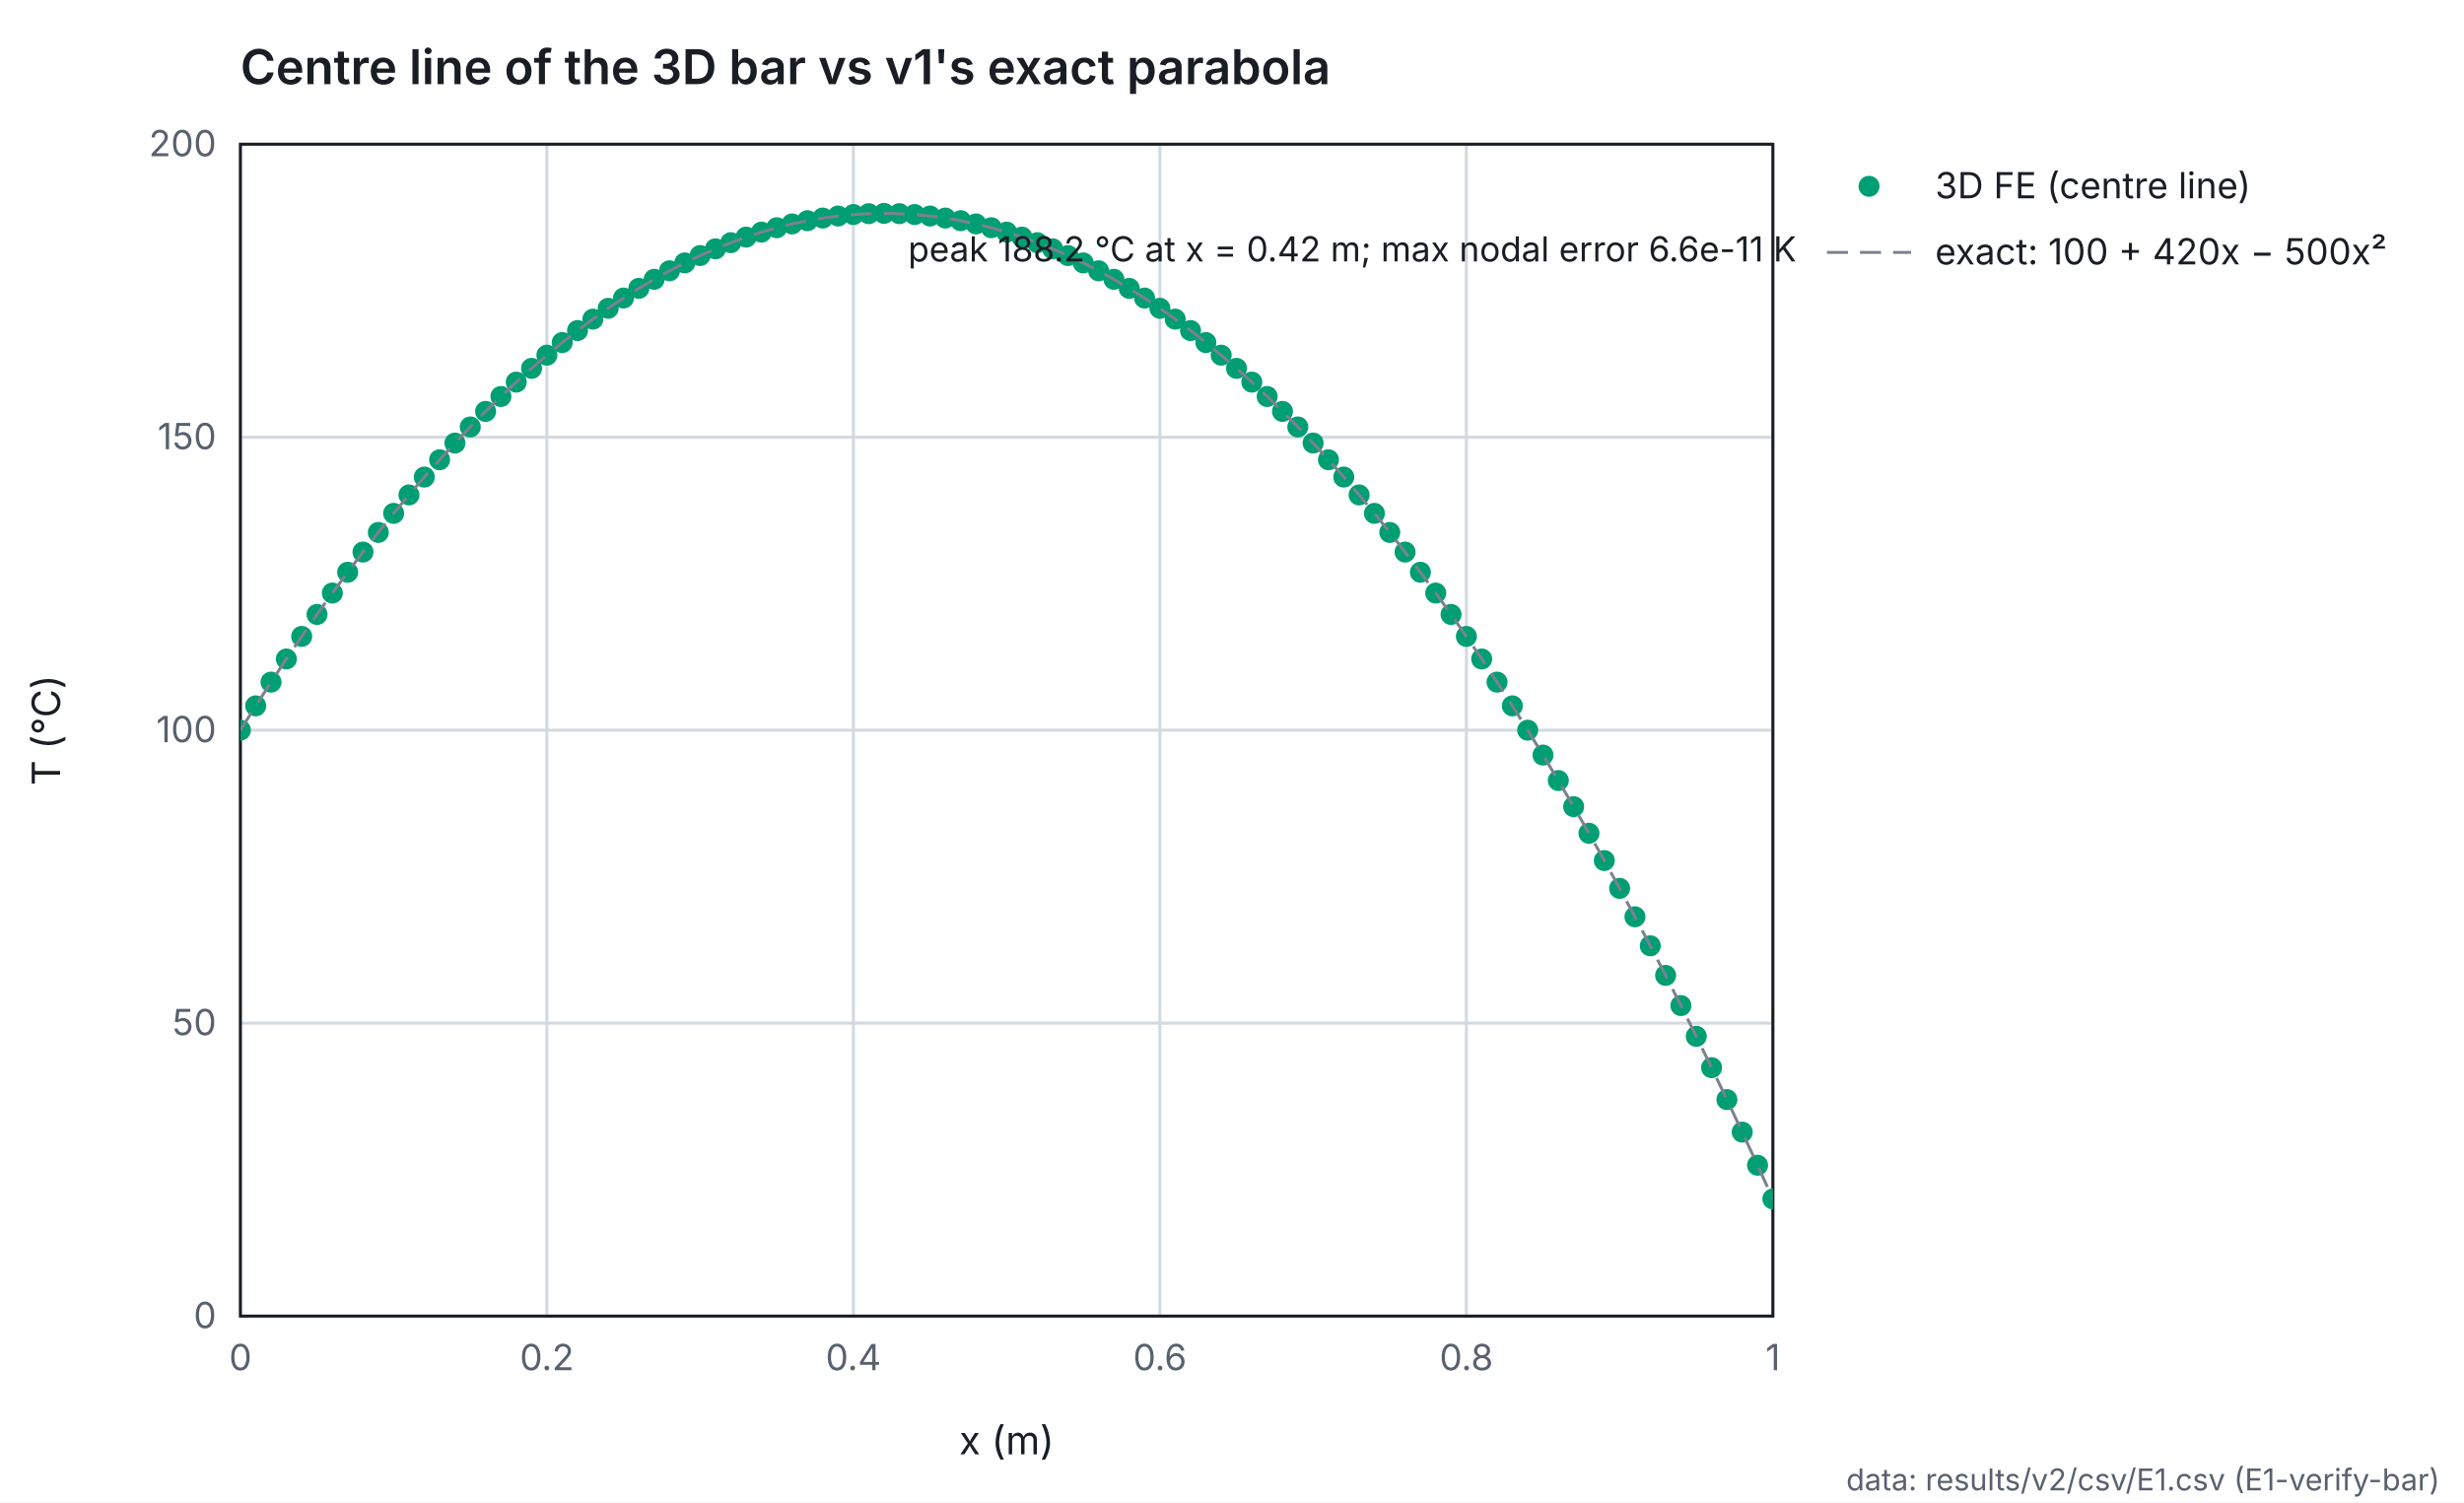
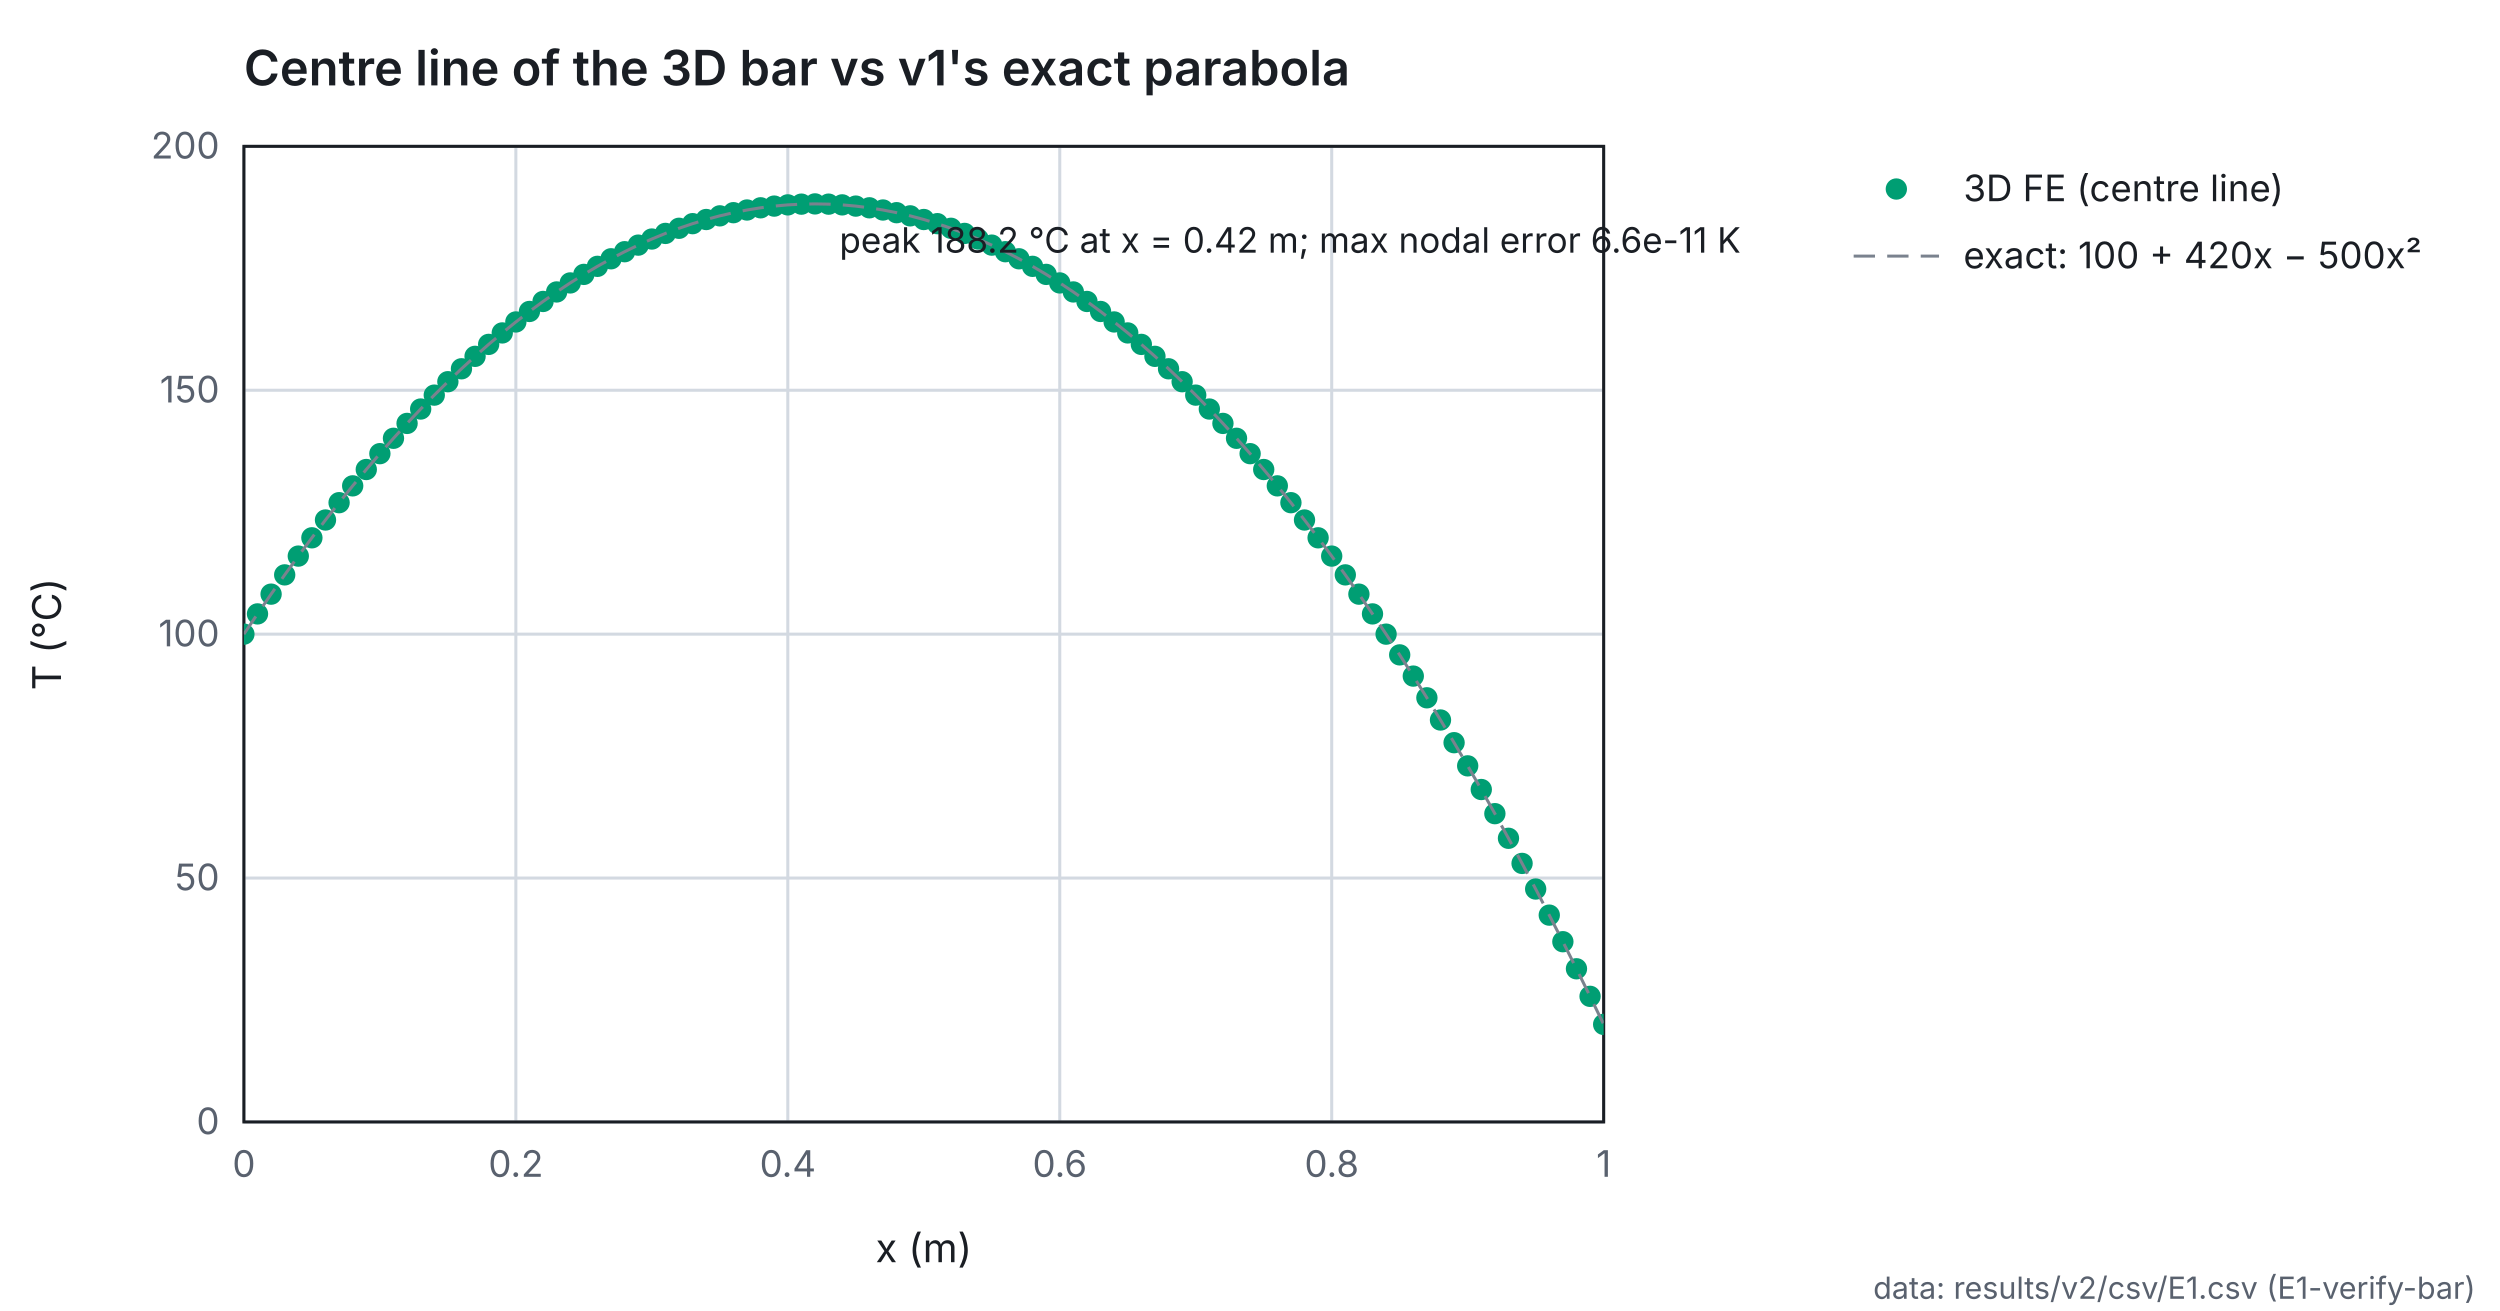
- <svg xmlns="http://www.w3.org/2000/svg" width="820" height="500" viewBox="0 0 820 500" font-family="Inter, 'Segoe UI', Arial, sans-serif">
+ <svg xmlns="http://www.w3.org/2000/svg" width="820" height="430" viewBox="0 0 820 430" font-family="Inter, 'Segoe UI', Arial, sans-serif">
  <rect width="100%" height="100%" fill="#FFFFFF" />
  <defs>
    <clipPath id="plot-area">
-       <rect x="80.00" y="48.00" width="510.00" height="390.00" />
+       <rect x="80.00" y="48.00" width="446.00" height="320.00" />
    </clipPath>
  </defs>
  <g stroke="#D3D9E1" stroke-width="1">
-     <line x1="80.00" y1="48.00" x2="80.00" y2="438.00" />
-     <line x1="182.00" y1="48.00" x2="182.00" y2="438.00" />
-     <line x1="284.00" y1="48.00" x2="284.00" y2="438.00" />
-     <line x1="386.00" y1="48.00" x2="386.00" y2="438.00" />
-     <line x1="488.00" y1="48.00" x2="488.00" y2="438.00" />
-     <line x1="590.00" y1="48.00" x2="590.00" y2="438.00" />
-     <line x1="80.00" y1="438.00" x2="590.00" y2="438.00" />
-     <line x1="80.00" y1="340.50" x2="590.00" y2="340.50" />
-     <line x1="80.00" y1="243.00" x2="590.00" y2="243.00" />
-     <line x1="80.00" y1="145.50" x2="590.00" y2="145.50" />
-     <line x1="80.00" y1="48.00" x2="590.00" y2="48.00" />
+     <line x1="80.00" y1="48.00" x2="80.00" y2="368.00" />
+     <line x1="169.20" y1="48.00" x2="169.20" y2="368.00" />
+     <line x1="258.40" y1="48.00" x2="258.40" y2="368.00" />
+     <line x1="347.60" y1="48.00" x2="347.60" y2="368.00" />
+     <line x1="436.80" y1="48.00" x2="436.80" y2="368.00" />
+     <line x1="526.00" y1="48.00" x2="526.00" y2="368.00" />
+     <line x1="80.00" y1="368.00" x2="526.00" y2="368.00" />
+     <line x1="80.00" y1="288.00" x2="526.00" y2="288.00" />
+     <line x1="80.00" y1="208.00" x2="526.00" y2="208.00" />
+     <line x1="80.00" y1="128.00" x2="526.00" y2="128.00" />
+     <line x1="80.00" y1="48.00" x2="526.00" y2="48.00" />
  </g>
  <g font-size="12" fill="#59616E">
-     <text x="80.00" y="456.00" text-anchor="middle">0</text>
-     <text x="182.00" y="456.00" text-anchor="middle">0.2</text>
-     <text x="284.00" y="456.00" text-anchor="middle">0.4</text>
-     <text x="386.00" y="456.00" text-anchor="middle">0.6</text>
-     <text x="488.00" y="456.00" text-anchor="middle">0.8</text>
-     <text x="590.00" y="456.00" text-anchor="middle">1</text>
-     <text x="72.00" y="442.00" text-anchor="end">0</text>
-     <text x="72.00" y="344.50" text-anchor="end">50</text>
-     <text x="72.00" y="247.00" text-anchor="end">100</text>
-     <text x="72.00" y="149.50" text-anchor="end">150</text>
+     <text x="80.00" y="386.00" text-anchor="middle">0</text>
+     <text x="169.20" y="386.00" text-anchor="middle">0.2</text>
+     <text x="258.40" y="386.00" text-anchor="middle">0.4</text>
+     <text x="347.60" y="386.00" text-anchor="middle">0.6</text>
+     <text x="436.80" y="386.00" text-anchor="middle">0.8</text>
+     <text x="526.00" y="386.00" text-anchor="middle">1</text>
+     <text x="72.00" y="372.00" text-anchor="end">0</text>
+     <text x="72.00" y="292.00" text-anchor="end">50</text>
+     <text x="72.00" y="212.00" text-anchor="end">100</text>
+     <text x="72.00" y="132.00" text-anchor="end">150</text>
    <text x="72.00" y="52.00" text-anchor="end">200</text>
  </g>
-   <rect x="80.00" y="48.00" width="510.00" height="390.00" fill="none" stroke="#1A1E24" stroke-width="1" />
+   <rect x="80.00" y="48.00" width="446.00" height="320.00" fill="none" stroke="#1A1E24" stroke-width="1" />
  <text x="80.00" y="28" font-size="16" font-weight="600" fill="#1A1E24">Centre line of the 3D bar vs v1's exact parabola</text>
-   <text x="335.00" y="484.00" font-size="13" text-anchor="middle" fill="#1A1E24">x (m)</text>
-   <text transform="translate(20 243.00) rotate(-90)" font-size="13" text-anchor="middle" fill="#1A1E24">T (°C)</text>
+   <text x="303.00" y="414.00" font-size="13" text-anchor="middle" fill="#1A1E24">x (m)</text>
+   <text transform="translate(20 208.00) rotate(-90)" font-size="13" text-anchor="middle" fill="#1A1E24">T (°C)</text>
  <g clip-path="url(#plot-area)">
-     <circle cx="80.00" cy="243.00" r="3.5" fill="#009E73" />
-     <circle cx="85.10" cy="234.91" r="3.5" fill="#009E73" />
-     <circle cx="90.20" cy="227.01" r="3.5" fill="#009E73" />
-     <circle cx="95.30" cy="219.31" r="3.5" fill="#009E73" />
-     <circle cx="100.40" cy="211.80" r="3.5" fill="#009E73" />
-     <circle cx="105.50" cy="204.49" r="3.5" fill="#009E73" />
-     <circle cx="110.60" cy="197.37" r="3.5" fill="#009E73" />
-     <circle cx="115.70" cy="190.45" r="3.5" fill="#009E73" />
-     <circle cx="120.80" cy="183.72" r="3.5" fill="#009E73" />
-     <circle cx="125.90" cy="177.19" r="3.5" fill="#009E73" />
-     <circle cx="131.00" cy="170.85" r="3.5" fill="#009E73" />
-     <circle cx="136.10" cy="164.71" r="3.5" fill="#009E73" />
-     <circle cx="141.20" cy="158.76" r="3.5" fill="#009E73" />
-     <circle cx="146.30" cy="153.01" r="3.5" fill="#009E73" />
-     <circle cx="151.40" cy="147.45" r="3.5" fill="#009E73" />
-     <circle cx="156.50" cy="142.09" r="3.5" fill="#009E73" />
-     <circle cx="161.60" cy="136.92" r="3.5" fill="#009E73" />
-     <circle cx="166.70" cy="131.95" r="3.5" fill="#009E73" />
-     <circle cx="171.80" cy="127.17" r="3.5" fill="#009E73" />
-     <circle cx="176.90" cy="122.59" r="3.5" fill="#009E73" />
-     <circle cx="182.00" cy="118.20" r="3.5" fill="#009E73" />
-     <circle cx="187.10" cy="114.01" r="3.5" fill="#009E73" />
-     <circle cx="192.20" cy="110.01" r="3.5" fill="#009E73" />
-     <circle cx="197.30" cy="106.21" r="3.5" fill="#009E73" />
-     <circle cx="202.40" cy="102.60" r="3.5" fill="#009E73" />
-     <circle cx="207.50" cy="99.19" r="3.5" fill="#009E73" />
-     <circle cx="212.60" cy="95.97" r="3.5" fill="#009E73" />
-     <circle cx="217.70" cy="92.95" r="3.5" fill="#009E73" />
-     <circle cx="222.80" cy="90.12" r="3.5" fill="#009E73" />
-     <circle cx="227.90" cy="87.49" r="3.5" fill="#009E73" />
-     <circle cx="233.00" cy="85.05" r="3.5" fill="#009E73" />
-     <circle cx="238.10" cy="82.81" r="3.5" fill="#009E73" />
-     <circle cx="243.20" cy="80.76" r="3.5" fill="#009E73" />
-     <circle cx="248.30" cy="78.91" r="3.5" fill="#009E73" />
-     <circle cx="253.40" cy="77.25" r="3.5" fill="#009E73" />
-     <circle cx="258.50" cy="75.79" r="3.5" fill="#009E73" />
-     <circle cx="263.60" cy="74.52" r="3.5" fill="#009E73" />
-     <circle cx="268.70" cy="73.45" r="3.5" fill="#009E73" />
-     <circle cx="273.80" cy="72.57" r="3.5" fill="#009E73" />
-     <circle cx="278.90" cy="71.89" r="3.5" fill="#009E73" />
-     <circle cx="284.00" cy="71.40" r="3.5" fill="#009E73" />
-     <circle cx="289.10" cy="71.11" r="3.5" fill="#009E73" />
-     <circle cx="294.20" cy="71.01" r="3.5" fill="#009E73" />
-     <circle cx="299.30" cy="71.11" r="3.5" fill="#009E73" />
-     <circle cx="304.40" cy="71.40" r="3.5" fill="#009E73" />
-     <circle cx="309.50" cy="71.89" r="3.5" fill="#009E73" />
-     <circle cx="314.60" cy="72.57" r="3.5" fill="#009E73" />
-     <circle cx="319.70" cy="73.45" r="3.5" fill="#009E73" />
-     <circle cx="324.80" cy="74.52" r="3.5" fill="#009E73" />
-     <circle cx="329.90" cy="75.79" r="3.5" fill="#009E73" />
-     <circle cx="335.00" cy="77.25" r="3.5" fill="#009E73" />
-     <circle cx="340.10" cy="78.91" r="3.5" fill="#009E73" />
-     <circle cx="345.20" cy="80.76" r="3.5" fill="#009E73" />
-     <circle cx="350.30" cy="82.81" r="3.5" fill="#009E73" />
-     <circle cx="355.40" cy="85.05" r="3.5" fill="#009E73" />
-     <circle cx="360.50" cy="87.49" r="3.5" fill="#009E73" />
-     <circle cx="365.60" cy="90.12" r="3.5" fill="#009E73" />
-     <circle cx="370.70" cy="92.95" r="3.5" fill="#009E73" />
-     <circle cx="375.80" cy="95.97" r="3.5" fill="#009E73" />
-     <circle cx="380.90" cy="99.19" r="3.5" fill="#009E73" />
-     <circle cx="386.00" cy="102.60" r="3.5" fill="#009E73" />
-     <circle cx="391.10" cy="106.21" r="3.5" fill="#009E73" />
-     <circle cx="396.20" cy="110.01" r="3.5" fill="#009E73" />
-     <circle cx="401.30" cy="114.01" r="3.5" fill="#009E73" />
-     <circle cx="406.40" cy="118.20" r="3.5" fill="#009E73" />
-     <circle cx="411.50" cy="122.59" r="3.5" fill="#009E73" />
-     <circle cx="416.60" cy="127.17" r="3.5" fill="#009E73" />
-     <circle cx="421.70" cy="131.95" r="3.5" fill="#009E73" />
-     <circle cx="426.80" cy="136.92" r="3.5" fill="#009E73" />
-     <circle cx="431.90" cy="142.09" r="3.5" fill="#009E73" />
-     <circle cx="437.00" cy="147.45" r="3.5" fill="#009E73" />
-     <circle cx="442.10" cy="153.01" r="3.5" fill="#009E73" />
-     <circle cx="447.20" cy="158.76" r="3.5" fill="#009E73" />
-     <circle cx="452.30" cy="164.71" r="3.5" fill="#009E73" />
-     <circle cx="457.40" cy="170.85" r="3.5" fill="#009E73" />
-     <circle cx="462.50" cy="177.19" r="3.5" fill="#009E73" />
-     <circle cx="467.60" cy="183.72" r="3.5" fill="#009E73" />
-     <circle cx="472.70" cy="190.45" r="3.5" fill="#009E73" />
-     <circle cx="477.80" cy="197.37" r="3.5" fill="#009E73" />
-     <circle cx="482.90" cy="204.49" r="3.5" fill="#009E73" />
-     <circle cx="488.00" cy="211.80" r="3.5" fill="#009E73" />
-     <circle cx="493.10" cy="219.31" r="3.5" fill="#009E73" />
-     <circle cx="498.20" cy="227.01" r="3.5" fill="#009E73" />
-     <circle cx="503.30" cy="234.91" r="3.5" fill="#009E73" />
-     <circle cx="508.40" cy="243.00" r="3.5" fill="#009E73" />
-     <circle cx="513.50" cy="251.29" r="3.5" fill="#009E73" />
-     <circle cx="518.60" cy="259.77" r="3.5" fill="#009E73" />
-     <circle cx="523.70" cy="268.45" r="3.5" fill="#009E73" />
-     <circle cx="528.80" cy="277.32" r="3.5" fill="#009E73" />
-     <circle cx="533.90" cy="286.39" r="3.5" fill="#009E73" />
-     <circle cx="539.00" cy="295.65" r="3.5" fill="#009E73" />
-     <circle cx="544.10" cy="305.11" r="3.5" fill="#009E73" />
-     <circle cx="549.20" cy="314.76" r="3.5" fill="#009E73" />
-     <circle cx="554.30" cy="324.61" r="3.5" fill="#009E73" />
-     <circle cx="559.40" cy="334.65" r="3.5" fill="#009E73" />
-     <circle cx="564.50" cy="344.89" r="3.5" fill="#009E73" />
-     <circle cx="569.60" cy="355.32" r="3.5" fill="#009E73" />
-     <circle cx="574.70" cy="365.95" r="3.5" fill="#009E73" />
-     <circle cx="579.80" cy="376.77" r="3.5" fill="#009E73" />
-     <circle cx="584.90" cy="387.79" r="3.5" fill="#009E73" />
-     <circle cx="590.00" cy="399.00" r="3.5" fill="#009E73" />
-     <polyline fill="none" stroke="#7A828E" stroke-width="1.00" stroke-linejoin="round" stroke-dasharray="7 4" points="80.00,243.00 85.10,234.91 90.20,227.01 95.30,219.31 100.40,211.80 105.50,204.49 110.60,197.37 115.70,190.45 120.80,183.72 125.90,177.19 131.00,170.85 136.10,164.71 141.20,158.76 146.30,153.01 151.40,147.45 156.50,142.09 161.60,136.92 166.70,131.95 171.80,127.17 176.90,122.59 182.00,118.20 187.10,114.01 192.20,110.01 197.30,106.21 202.40,102.60 207.50,99.19 212.60,95.97 217.70,92.95 222.80,90.12 227.90,87.49 233.00,85.05 238.10,82.81 243.20,80.76 248.30,78.91 253.40,77.25 258.50,75.79 263.60,74.52 268.70,73.45 273.80,72.57 278.90,71.89 284.00,71.40 289.10,71.11 294.20,71.01 299.30,71.11 304.40,71.40 309.50,71.89 314.60,72.57 319.70,73.45 324.80,74.52 329.90,75.79 335.00,77.25 340.10,78.91 345.20,80.76 350.30,82.81 355.40,85.05 360.50,87.49 365.60,90.12 370.70,92.95 375.80,95.97 380.90,99.19 386.00,102.60 391.10,106.21 396.20,110.01 401.30,114.01 406.40,118.20 411.50,122.59 416.60,127.17 421.70,131.95 426.80,136.92 431.90,142.09 437.00,147.45 442.10,153.01 447.20,158.76 452.30,164.71 457.40,170.85 462.50,177.19 467.60,183.72 472.70,190.45 477.80,197.37 482.90,204.49 488.00,211.80 493.10,219.31 498.20,227.01 503.30,234.91 508.40,243.00 513.50,251.29 518.60,259.77 523.70,268.45 528.80,277.32 533.90,286.39 539.00,295.65 544.10,305.11 549.20,314.76 554.30,324.61 559.40,334.65 564.50,344.89 569.60,355.32 574.70,365.95 579.80,376.77 584.90,387.79 590.00,399.00" />
+     <circle cx="80.00" cy="208.00" r="3.5" fill="#009E73" />
+     <circle cx="84.46" cy="201.36" r="3.5" fill="#009E73" />
+     <circle cx="88.92" cy="194.88" r="3.5" fill="#009E73" />
+     <circle cx="93.38" cy="188.56" r="3.5" fill="#009E73" />
+     <circle cx="97.84" cy="182.40" r="3.5" fill="#009E73" />
+     <circle cx="102.30" cy="176.40" r="3.5" fill="#009E73" />
+     <circle cx="106.76" cy="170.56" r="3.5" fill="#009E73" />
+     <circle cx="111.22" cy="164.88" r="3.5" fill="#009E73" />
+     <circle cx="115.68" cy="159.36" r="3.5" fill="#009E73" />
+     <circle cx="120.14" cy="154.00" r="3.5" fill="#009E73" />
+     <circle cx="124.60" cy="148.80" r="3.5" fill="#009E73" />
+     <circle cx="129.06" cy="143.76" r="3.5" fill="#009E73" />
+     <circle cx="133.52" cy="138.88" r="3.5" fill="#009E73" />
+     <circle cx="137.98" cy="134.16" r="3.5" fill="#009E73" />
+     <circle cx="142.44" cy="129.60" r="3.5" fill="#009E73" />
+     <circle cx="146.90" cy="125.20" r="3.5" fill="#009E73" />
+     <circle cx="151.36" cy="120.96" r="3.5" fill="#009E73" />
+     <circle cx="155.82" cy="116.88" r="3.5" fill="#009E73" />
+     <circle cx="160.28" cy="112.96" r="3.5" fill="#009E73" />
+     <circle cx="164.74" cy="109.20" r="3.5" fill="#009E73" />
+     <circle cx="169.20" cy="105.60" r="3.5" fill="#009E73" />
+     <circle cx="173.66" cy="102.16" r="3.5" fill="#009E73" />
+     <circle cx="178.12" cy="98.88" r="3.5" fill="#009E73" />
+     <circle cx="182.58" cy="95.76" r="3.5" fill="#009E73" />
+     <circle cx="187.04" cy="92.80" r="3.5" fill="#009E73" />
+     <circle cx="191.50" cy="90.00" r="3.5" fill="#009E73" />
+     <circle cx="195.96" cy="87.36" r="3.5" fill="#009E73" />
+     <circle cx="200.42" cy="84.88" r="3.5" fill="#009E73" />
+     <circle cx="204.88" cy="82.56" r="3.5" fill="#009E73" />
+     <circle cx="209.34" cy="80.40" r="3.5" fill="#009E73" />
+     <circle cx="213.80" cy="78.40" r="3.5" fill="#009E73" />
+     <circle cx="218.26" cy="76.56" r="3.5" fill="#009E73" />
+     <circle cx="222.72" cy="74.88" r="3.5" fill="#009E73" />
+     <circle cx="227.18" cy="73.36" r="3.5" fill="#009E73" />
+     <circle cx="231.64" cy="72.00" r="3.5" fill="#009E73" />
+     <circle cx="236.10" cy="70.80" r="3.5" fill="#009E73" />
+     <circle cx="240.56" cy="69.76" r="3.5" fill="#009E73" />
+     <circle cx="245.02" cy="68.88" r="3.5" fill="#009E73" />
+     <circle cx="249.48" cy="68.16" r="3.5" fill="#009E73" />
+     <circle cx="253.94" cy="67.60" r="3.5" fill="#009E73" />
+     <circle cx="258.40" cy="67.20" r="3.5" fill="#009E73" />
+     <circle cx="262.86" cy="66.96" r="3.5" fill="#009E73" />
+     <circle cx="267.32" cy="66.88" r="3.5" fill="#009E73" />
+     <circle cx="271.78" cy="66.96" r="3.5" fill="#009E73" />
+     <circle cx="276.24" cy="67.20" r="3.5" fill="#009E73" />
+     <circle cx="280.70" cy="67.60" r="3.5" fill="#009E73" />
+     <circle cx="285.16" cy="68.16" r="3.5" fill="#009E73" />
+     <circle cx="289.62" cy="68.88" r="3.5" fill="#009E73" />
+     <circle cx="294.08" cy="69.76" r="3.5" fill="#009E73" />
+     <circle cx="298.54" cy="70.80" r="3.5" fill="#009E73" />
+     <circle cx="303.00" cy="72.00" r="3.5" fill="#009E73" />
+     <circle cx="307.46" cy="73.36" r="3.5" fill="#009E73" />
+     <circle cx="311.92" cy="74.88" r="3.5" fill="#009E73" />
+     <circle cx="316.38" cy="76.56" r="3.5" fill="#009E73" />
+     <circle cx="320.84" cy="78.40" r="3.5" fill="#009E73" />
+     <circle cx="325.30" cy="80.40" r="3.5" fill="#009E73" />
+     <circle cx="329.76" cy="82.56" r="3.5" fill="#009E73" />
+     <circle cx="334.22" cy="84.88" r="3.5" fill="#009E73" />
+     <circle cx="338.68" cy="87.36" r="3.5" fill="#009E73" />
+     <circle cx="343.14" cy="90.00" r="3.5" fill="#009E73" />
+     <circle cx="347.60" cy="92.80" r="3.5" fill="#009E73" />
+     <circle cx="352.06" cy="95.76" r="3.5" fill="#009E73" />
+     <circle cx="356.52" cy="98.88" r="3.5" fill="#009E73" />
+     <circle cx="360.98" cy="102.16" r="3.5" fill="#009E73" />
+     <circle cx="365.44" cy="105.60" r="3.5" fill="#009E73" />
+     <circle cx="369.90" cy="109.20" r="3.5" fill="#009E73" />
+     <circle cx="374.36" cy="112.96" r="3.5" fill="#009E73" />
+     <circle cx="378.82" cy="116.88" r="3.5" fill="#009E73" />
+     <circle cx="383.28" cy="120.96" r="3.5" fill="#009E73" />
+     <circle cx="387.74" cy="125.20" r="3.5" fill="#009E73" />
+     <circle cx="392.20" cy="129.60" r="3.5" fill="#009E73" />
+     <circle cx="396.66" cy="134.16" r="3.5" fill="#009E73" />
+     <circle cx="401.12" cy="138.88" r="3.5" fill="#009E73" />
+     <circle cx="405.58" cy="143.76" r="3.5" fill="#009E73" />
+     <circle cx="410.04" cy="148.80" r="3.5" fill="#009E73" />
+     <circle cx="414.50" cy="154.00" r="3.5" fill="#009E73" />
+     <circle cx="418.96" cy="159.36" r="3.5" fill="#009E73" />
+     <circle cx="423.42" cy="164.88" r="3.5" fill="#009E73" />
+     <circle cx="427.88" cy="170.56" r="3.5" fill="#009E73" />
+     <circle cx="432.34" cy="176.40" r="3.5" fill="#009E73" />
+     <circle cx="436.80" cy="182.40" r="3.5" fill="#009E73" />
+     <circle cx="441.26" cy="188.56" r="3.5" fill="#009E73" />
+     <circle cx="445.72" cy="194.88" r="3.5" fill="#009E73" />
+     <circle cx="450.18" cy="201.36" r="3.5" fill="#009E73" />
+     <circle cx="454.64" cy="208.00" r="3.5" fill="#009E73" />
+     <circle cx="459.10" cy="214.80" r="3.5" fill="#009E73" />
+     <circle cx="463.56" cy="221.76" r="3.5" fill="#009E73" />
+     <circle cx="468.02" cy="228.88" r="3.5" fill="#009E73" />
+     <circle cx="472.48" cy="236.16" r="3.5" fill="#009E73" />
+     <circle cx="476.94" cy="243.60" r="3.5" fill="#009E73" />
+     <circle cx="481.40" cy="251.20" r="3.5" fill="#009E73" />
+     <circle cx="485.86" cy="258.96" r="3.5" fill="#009E73" />
+     <circle cx="490.32" cy="266.88" r="3.5" fill="#009E73" />
+     <circle cx="494.78" cy="274.96" r="3.5" fill="#009E73" />
+     <circle cx="499.24" cy="283.20" r="3.5" fill="#009E73" />
+     <circle cx="503.70" cy="291.60" r="3.5" fill="#009E73" />
+     <circle cx="508.16" cy="300.16" r="3.5" fill="#009E73" />
+     <circle cx="512.62" cy="308.88" r="3.5" fill="#009E73" />
+     <circle cx="517.08" cy="317.76" r="3.5" fill="#009E73" />
+     <circle cx="521.54" cy="326.80" r="3.5" fill="#009E73" />
+     <circle cx="526.00" cy="336.00" r="3.5" fill="#009E73" />
+     <polyline fill="none" stroke="#7A828E" stroke-width="1.00" stroke-linejoin="round" stroke-dasharray="7 4" points="80.00,208.00 84.46,201.36 88.92,194.88 93.38,188.56 97.84,182.40 102.30,176.40 106.76,170.56 111.22,164.88 115.68,159.36 120.14,154.00 124.60,148.80 129.06,143.76 133.52,138.88 137.98,134.16 142.44,129.60 146.90,125.20 151.36,120.96 155.82,116.88 160.28,112.96 164.74,109.20 169.20,105.60 173.66,102.16 178.12,98.88 182.58,95.76 187.04,92.80 191.50,90.00 195.96,87.36 200.42,84.88 204.88,82.56 209.34,80.40 213.80,78.40 218.26,76.56 222.72,74.88 227.18,73.36 231.64,72.00 236.10,70.80 240.56,69.76 245.02,68.88 249.48,68.16 253.94,67.60 258.40,67.20 262.86,66.96 267.32,66.88 271.78,66.96 276.24,67.20 280.70,67.60 285.16,68.16 289.62,68.88 294.08,69.76 298.54,70.80 303.00,72.00 307.46,73.36 311.92,74.88 316.38,76.56 320.84,78.40 325.30,80.40 329.76,82.56 334.22,84.88 338.68,87.36 343.14,90.00 347.60,92.80 352.06,95.76 356.52,98.88 360.98,102.16 365.44,105.60 369.90,109.20 374.36,112.96 378.82,116.88 383.28,120.96 387.74,125.20 392.20,129.60 396.66,134.16 401.12,138.88 405.58,143.76 410.04,148.80 414.50,154.00 418.96,159.36 423.42,164.88 427.88,170.56 432.34,176.40 436.80,182.40 441.26,188.56 445.72,194.88 450.18,201.36 454.64,208.00 459.10,214.80 463.56,221.76 468.02,228.88 472.48,236.16 476.94,243.60 481.40,251.20 485.86,258.96 490.32,266.88 494.78,274.96 499.24,283.20 503.70,291.60 508.16,300.16 512.62,308.88 517.08,317.76 521.54,326.80 526.00,336.00" />
  </g>
-   <text x="302.20" y="87.01" font-size="11.5" text-anchor="start" fill="#1A1E24">peak 188.2 °C at x = 0.42 m; max nodal error 6.6e-11 K</text>
-   <text x="812.00" y="496.00" font-size="10" text-anchor="end" fill="#59616E">data: results/v2/csv/E1.csv (E1-verify-bar)</text>
+   <text x="275.32" y="82.88" font-size="11.5" text-anchor="start" fill="#1A1E24">peak 188.2 °C at x = 0.42 m; max nodal error 6.6e-11 K</text>
+   <text x="812.00" y="426.00" font-size="10" text-anchor="end" fill="#59616E">data: results/v2/csv/E1.csv (E1-verify-bar)</text>
  <g font-size="12" fill="#1A1E24">
    <circle cx="622.00" cy="62.00" r="3.5" fill="#009E73" />
    <text x="644.00" y="66.00">3D FE (centre line)</text>
    <line x1="608.00" y1="84.00" x2="636.00" y2="84.00" fill="none" stroke="#7A828E" stroke-width="1.00" stroke-linejoin="round" stroke-dasharray="7 4" />
    <text x="644.00" y="88.00">exact: 100 + 420x − 500x²</text>
  </g>
</svg>
